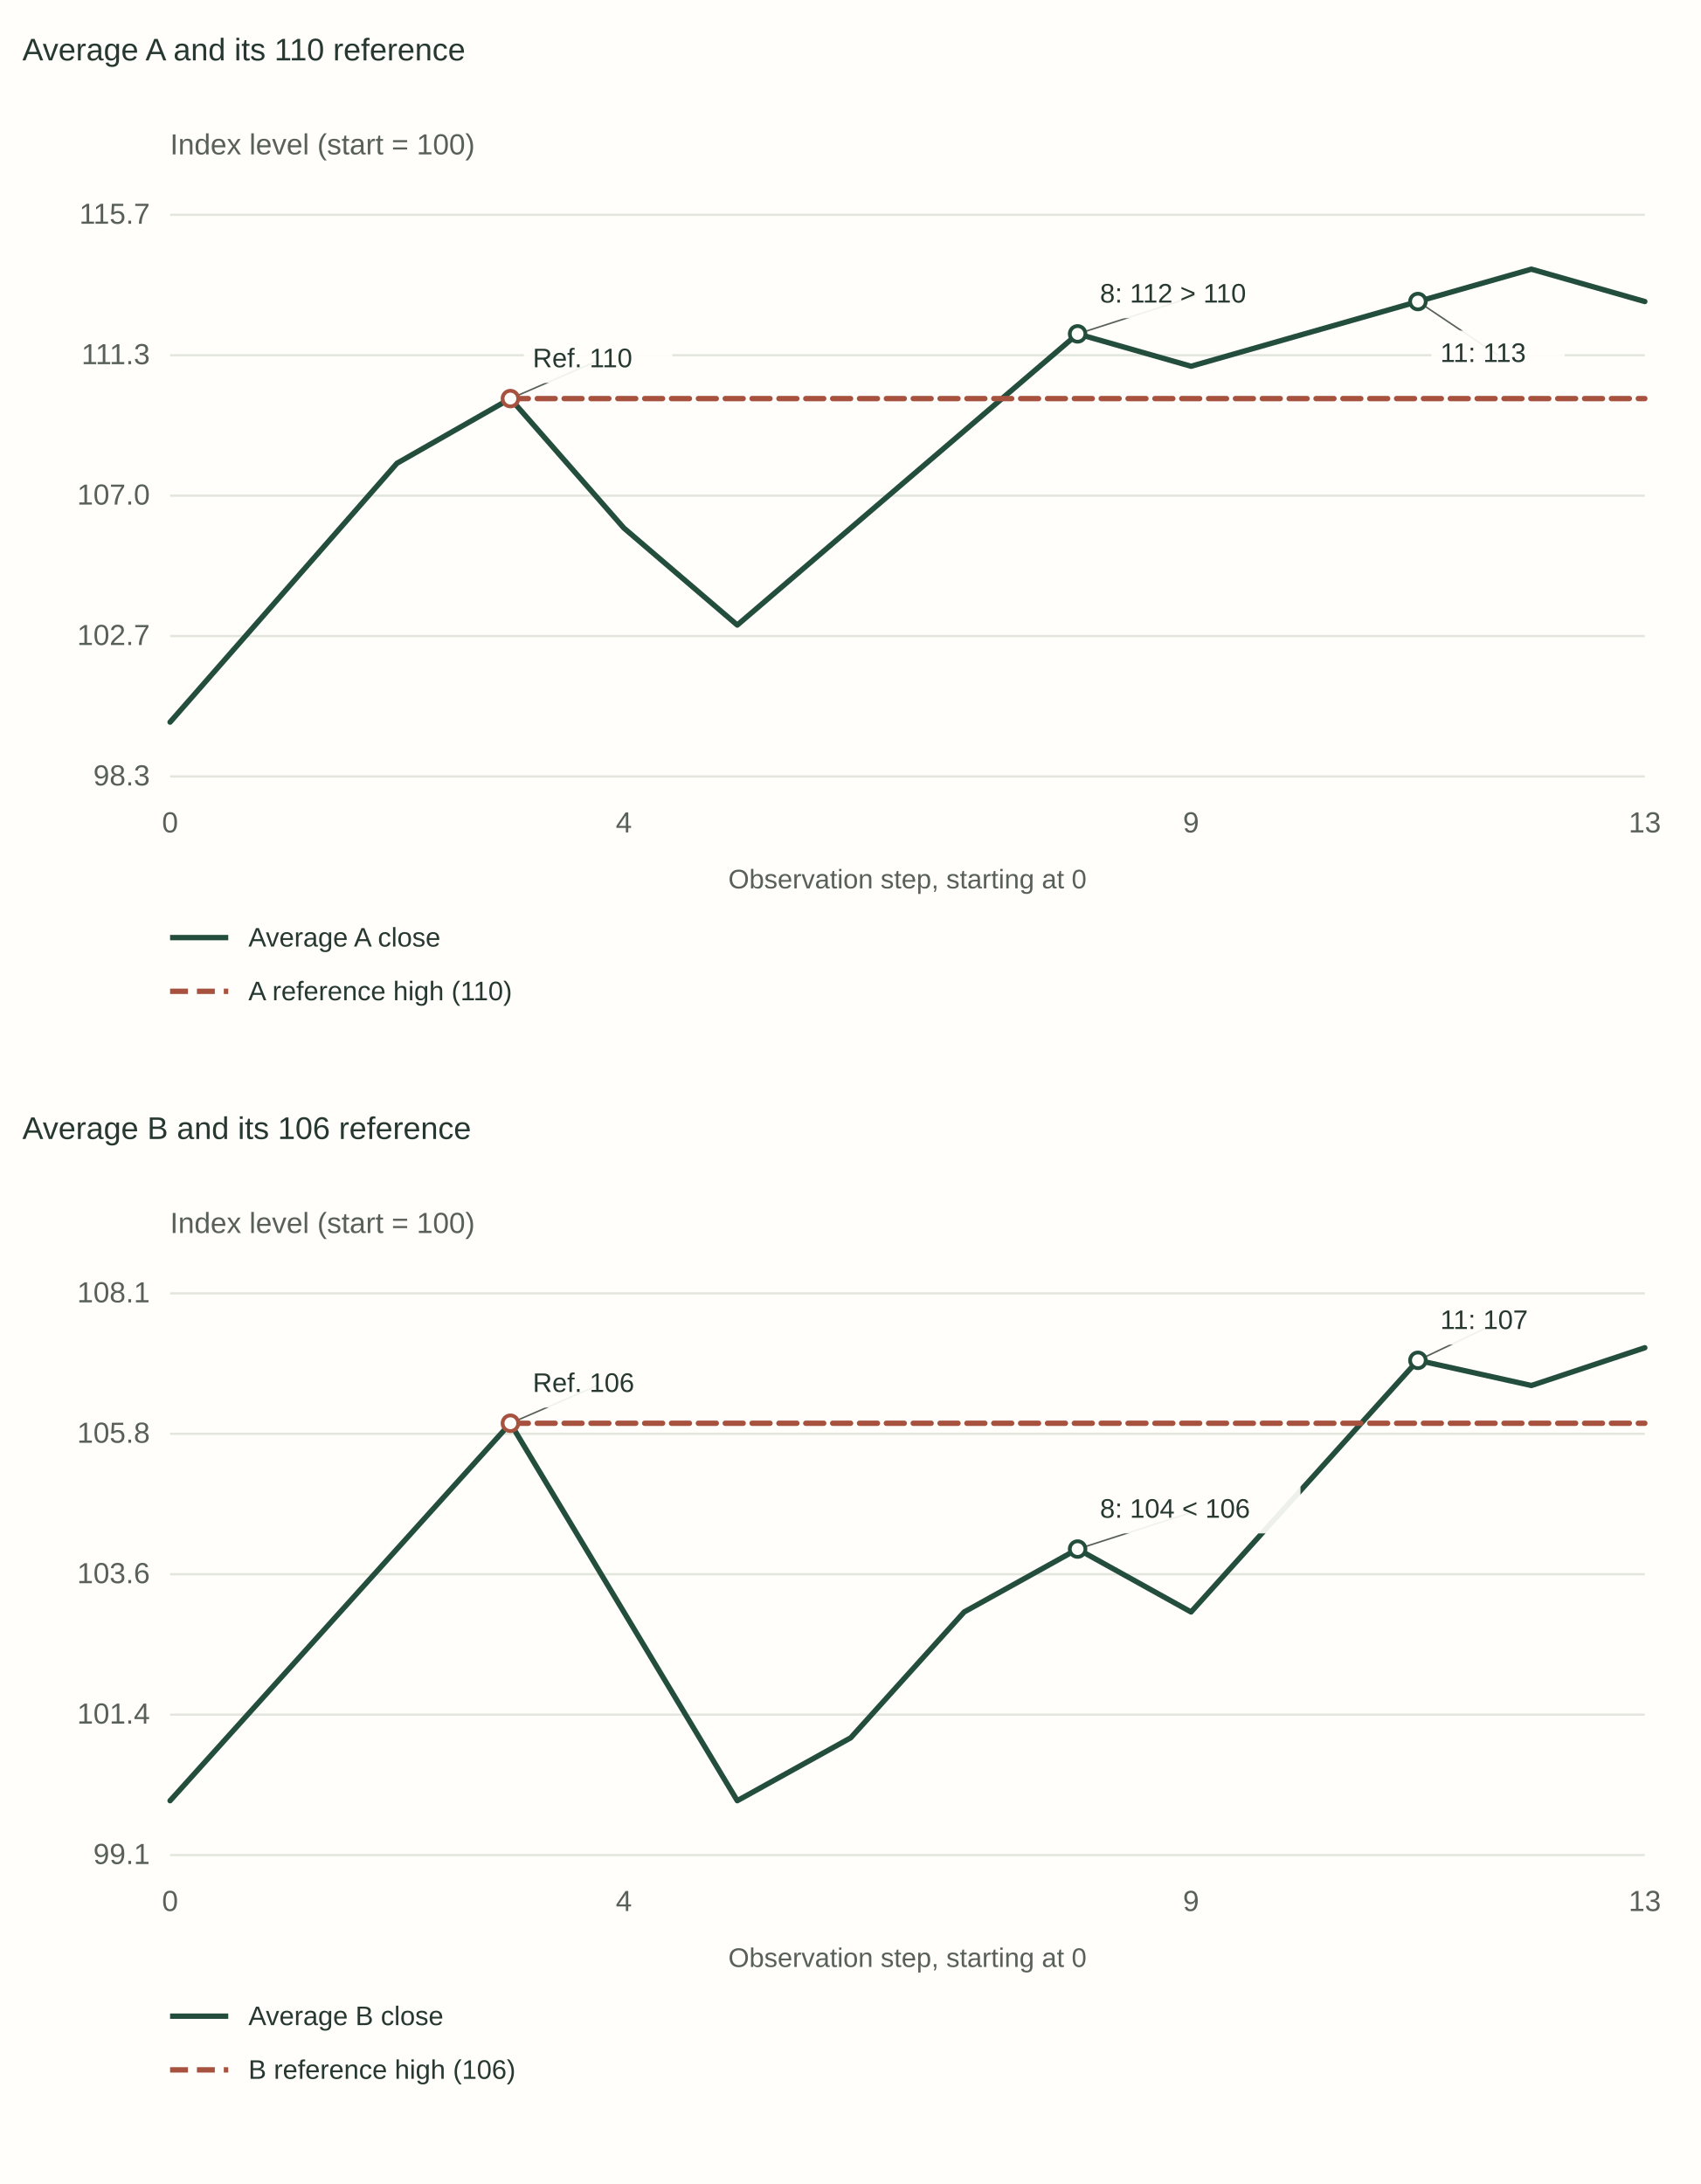
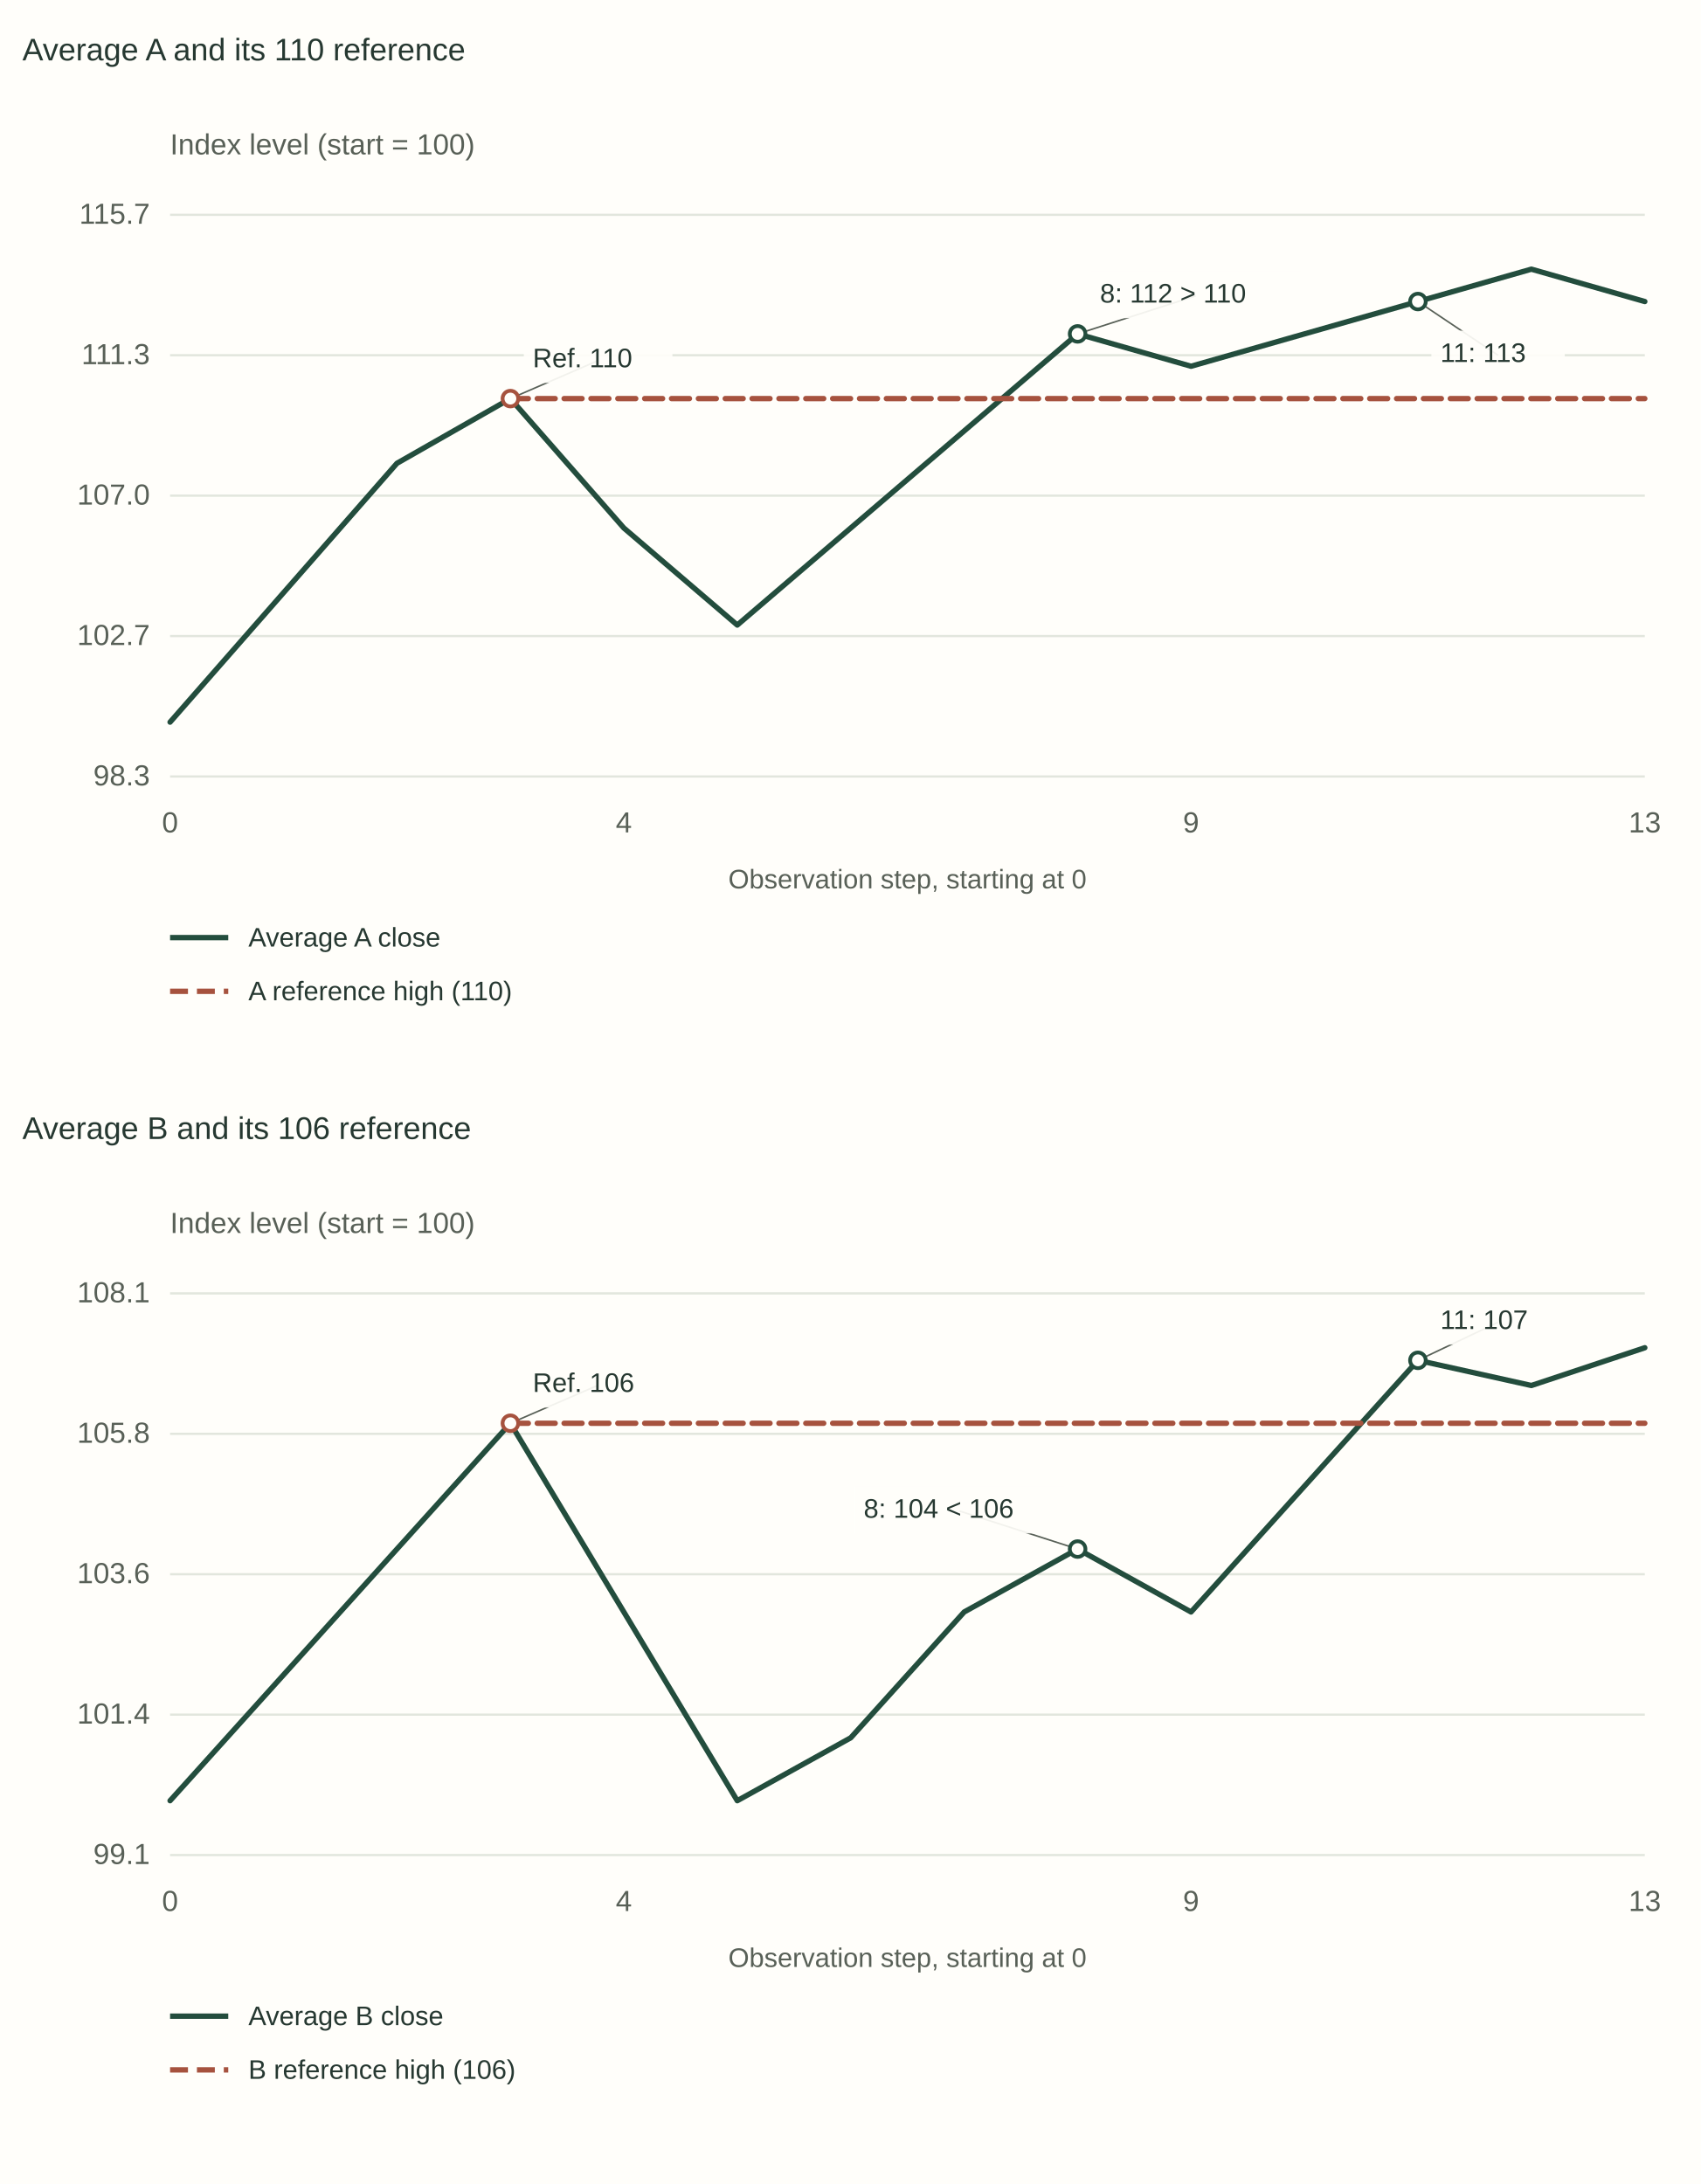
<svg xmlns="http://www.w3.org/2000/svg" viewBox="0 0 760 976" role="img" aria-label="Dow confirmation: each average against its own reference high">
  <style>.af-text{font-family:Arial,sans-serif;fill:#263831}</style>
  <rect width="760" height="976" fill="#fffefa" />
  <text class="af-text" x="10" y="27" text-anchor="start" style="font-size:14px;font-weight:500;fill:#263831;">Average A and its 110 reference</text>
  <g transform="translate(0 50)">
    <text class="af-text" x="76" y="19" text-anchor="start" style="font-size:13px;font-weight:400;fill:#586057;">Index level (start = 100)</text>
    <line x1="76" y1="297" x2="735" y2="297" stroke="#e2e6dd" />
    <text class="af-text" x="67" y="301" text-anchor="end" style="font-size:13px;font-weight:400;fill:#586057;">98.3</text>
    <line x1="76" y1="234.25" x2="735" y2="234.25" stroke="#e2e6dd" />
    <text class="af-text" x="67" y="238.25" text-anchor="end" style="font-size:13px;font-weight:400;fill:#586057;">102.7</text>
    <line x1="76" y1="171.5" x2="735" y2="171.5" stroke="#e2e6dd" />
    <text class="af-text" x="67" y="175.5" text-anchor="end" style="font-size:13px;font-weight:400;fill:#586057;">107.0</text>
    <line x1="76" y1="108.75" x2="735" y2="108.75" stroke="#e2e6dd" />
    <text class="af-text" x="67" y="112.75" text-anchor="end" style="font-size:13px;font-weight:400;fill:#586057;">111.3</text>
    <line x1="76" y1="46" x2="735" y2="46" stroke="#e2e6dd" />
    <text class="af-text" x="67" y="50" text-anchor="end" style="font-size:13px;font-weight:400;fill:#586057;">115.7</text>
    <text class="af-text" x="76" y="322" text-anchor="middle" style="font-size:13px;font-weight:400;fill:#586057;">0</text>
    <text class="af-text" x="278.769" y="322" text-anchor="middle" style="font-size:13px;font-weight:400;fill:#586057;">4</text>
    <text class="af-text" x="532.231" y="322" text-anchor="middle" style="font-size:13px;font-weight:400;fill:#586057;">9</text>
    <text class="af-text" x="735" y="322" text-anchor="middle" style="font-size:13px;font-weight:400;fill:#586057;">13</text>
    <text class="af-text" x="405.5" y="347" text-anchor="middle" style="font-size:12px;font-weight:400;fill:#586057;">Observation step, starting at 0</text>
    <path data-series="0" d="M76.00,272.71 L126.69,214.88 L177.38,157.04 L228.08,128.12 L278.77,185.96 L329.46,229.33 L380.15,185.96 L430.85,142.58 L481.54,99.21 L532.23,113.67 L582.92,99.21 L633.62,84.75 L684.31,70.29 L735.00,84.75 " fill="none" stroke="#234d3d" stroke-width="2.4" stroke-linecap="round" stroke-linejoin="round" />
    <path data-series="1" d="M228.08,128.12 L278.77,128.12 L329.46,128.12 L380.15,128.12 L430.85,128.12 L481.54,128.12 L532.23,128.12 L582.92,128.12 L633.62,128.12 L684.31,128.12 L735.00,128.12 " fill="none" stroke="#a6523e" stroke-width="2.4" stroke-linecap="round" stroke-linejoin="round" stroke-dasharray="8 4" />
    <line x1="228.077" y1="128.124" x2="267.277" y2="111.124" stroke="#586057" stroke-width=".7" />
    <circle data-annotation-series="1" data-value="110" cx="228.077" cy="128.124" r="3.5" fill="#fffefa" stroke="#a6523e" stroke-width="1.7" />
    <rect x="234.077" y="100.124" width="66.4" height="21" fill="#fffefa" opacity=".92" />
    <text class="af-text" x="238.077" y="114.124" text-anchor="start" style="font-size:12px;font-weight:400;fill:#263831;">Ref. 110</text>
    <line x1="481.538" y1="99.207" x2="534.338" y2="82.207" stroke="#586057" stroke-width=".7" />
    <circle data-annotation-series="0" data-value="112" cx="481.538" cy="99.207" r="3.5" fill="#fffefa" stroke="#234d3d" stroke-width="1.7" />
    <rect x="487.538" y="71.207" width="93.6" height="21" fill="#fffefa" opacity=".92" />
    <text class="af-text" x="491.538" y="85.207" text-anchor="start" style="font-size:12px;font-weight:400;fill:#263831;">8: 112 &gt; 110</text>
    <line x1="633.615" y1="84.749" x2="669.415" y2="108.749" stroke="#586057" stroke-width=".7" />
    <circle data-annotation-series="0" data-value="113" cx="633.615" cy="84.749" r="3.5" fill="#fffefa" stroke="#234d3d" stroke-width="1.7" />
    <rect x="639.615" y="97.749" width="59.6" height="21" fill="#fffefa" opacity=".92" />
    <text class="af-text" x="643.615" y="111.749" text-anchor="start" style="font-size:12px;font-weight:400;fill:#263831;">11: 113</text>
    <line x1="76" x2="102" y1="369" y2="369" stroke="#234d3d" stroke-width="2.4" />
    <text class="af-text" x="111" y="373" text-anchor="start" style="font-size:12px;font-weight:400;fill:#263831;">Average A close</text>
    <line x1="76" x2="102" y1="393" y2="393" stroke="#a6523e" stroke-width="2.4" stroke-dasharray="8 4" />
    <text class="af-text" x="111" y="397" text-anchor="start" style="font-size:12px;font-weight:400;fill:#263831;">A reference high (110)</text>
  </g>
  <text class="af-text" x="10" y="509" text-anchor="start" style="font-size:14px;font-weight:500;fill:#263831;">Average B and its 106 reference</text>
  <g transform="translate(0 532)">
    <text class="af-text" x="76" y="19" text-anchor="start" style="font-size:13px;font-weight:400;fill:#586057;">Index level (start = 100)</text>
    <line x1="76" y1="297" x2="735" y2="297" stroke="#e2e6dd" />
    <text class="af-text" x="67" y="301" text-anchor="end" style="font-size:13px;font-weight:400;fill:#586057;">99.1</text>
    <line x1="76" y1="234.25" x2="735" y2="234.25" stroke="#e2e6dd" />
    <text class="af-text" x="67" y="238.25" text-anchor="end" style="font-size:13px;font-weight:400;fill:#586057;">101.4</text>
    <line x1="76" y1="171.5" x2="735" y2="171.5" stroke="#e2e6dd" />
    <text class="af-text" x="67" y="175.5" text-anchor="end" style="font-size:13px;font-weight:400;fill:#586057;">103.6</text>
    <line x1="76" y1="108.75" x2="735" y2="108.75" stroke="#e2e6dd" />
    <text class="af-text" x="67" y="112.75" text-anchor="end" style="font-size:13px;font-weight:400;fill:#586057;">105.8</text>
    <line x1="76" y1="46" x2="735" y2="46" stroke="#e2e6dd" />
    <text class="af-text" x="67" y="50" text-anchor="end" style="font-size:13px;font-weight:400;fill:#586057;">108.1</text>
    <text class="af-text" x="76" y="322" text-anchor="middle" style="font-size:13px;font-weight:400;fill:#586057;">0</text>
    <text class="af-text" x="278.769" y="322" text-anchor="middle" style="font-size:13px;font-weight:400;fill:#586057;">4</text>
    <text class="af-text" x="532.231" y="322" text-anchor="middle" style="font-size:13px;font-weight:400;fill:#586057;">9</text>
    <text class="af-text" x="735" y="322" text-anchor="middle" style="font-size:13px;font-weight:400;fill:#586057;">13</text>
    <text class="af-text" x="405.5" y="347" text-anchor="middle" style="font-size:12px;font-weight:400;fill:#586057;">Observation step, starting at 0</text>
    <path data-series="0" d="M76.00,272.71 L126.69,216.48 L177.38,160.25 L228.08,104.03 L278.77,188.37 L329.46,272.71 L380.15,244.60 L430.85,188.37 L481.54,160.25 L532.23,188.37 L582.92,132.14 L633.62,75.91 L684.31,87.16 L735.00,70.29 " fill="none" stroke="#234d3d" stroke-width="2.4" stroke-linecap="round" stroke-linejoin="round" />
    <path data-series="1" d="M228.08,104.03 L278.77,104.03 L329.46,104.03 L380.15,104.03 L430.85,104.03 L481.54,104.03 L532.23,104.03 L582.92,104.03 L633.62,104.03 L684.31,104.03 L735.00,104.03 " fill="none" stroke="#a6523e" stroke-width="2.4" stroke-linecap="round" stroke-linejoin="round" stroke-dasharray="8 4" />
    <line x1="228.077" y1="104.027" x2="267.277" y2="87.027" stroke="#586057" stroke-width=".7" />
    <circle data-annotation-series="1" data-value="106" cx="228.077" cy="104.027" r="3.5" fill="#fffefa" stroke="#a6523e" stroke-width="1.7" />
    <rect x="234.077" y="76.027" width="66.4" height="21" fill="#fffefa" opacity=".92" />
    <text class="af-text" x="238.077" y="90.027" text-anchor="start" style="font-size:12px;font-weight:400;fill:#263831;">Ref. 106</text>
-     <line x1="481.538" y1="160.254" x2="534.338" y2="143.254" stroke="#586057" stroke-width=".7" />
+     <line x1="481.538" y1="160.254" x2="428.738" y2="143.254" stroke="#586057" stroke-width=".7" />
    <circle data-annotation-series="0" data-value="104" cx="481.538" cy="160.254" r="3.5" fill="#fffefa" stroke="#234d3d" stroke-width="1.7" />
-     <rect x="487.538" y="132.254" width="93.6" height="21" fill="#fffefa" opacity=".92" />
-     <text class="af-text" x="491.538" y="146.254" text-anchor="start" style="font-size:12px;font-weight:400;fill:#263831;">8: 104 &lt; 106</text>
+     <rect x="381.938" y="132.254" width="93.6" height="21" fill="#fffefa" opacity=".92" />
+     <text class="af-text" x="385.938" y="146.254" text-anchor="start" style="font-size:12px;font-weight:400;fill:#263831;">8: 104 &lt; 106</text>
    <line x1="633.615" y1="75.913" x2="669.415" y2="58.913" stroke="#586057" stroke-width=".7" />
    <circle data-annotation-series="0" data-value="107" cx="633.615" cy="75.913" r="3.5" fill="#fffefa" stroke="#234d3d" stroke-width="1.7" />
    <rect x="639.615" y="47.913" width="59.6" height="21" fill="#fffefa" opacity=".92" />
    <text class="af-text" x="643.615" y="61.913" text-anchor="start" style="font-size:12px;font-weight:400;fill:#263831;">11: 107</text>
    <line x1="76" x2="102" y1="369" y2="369" stroke="#234d3d" stroke-width="2.4" />
    <text class="af-text" x="111" y="373" text-anchor="start" style="font-size:12px;font-weight:400;fill:#263831;">Average B close</text>
    <line x1="76" x2="102" y1="393" y2="393" stroke="#a6523e" stroke-width="2.4" stroke-dasharray="8 4" />
    <text class="af-text" x="111" y="397" text-anchor="start" style="font-size:12px;font-weight:400;fill:#263831;">B reference high (106)</text>
  </g>
</svg>
